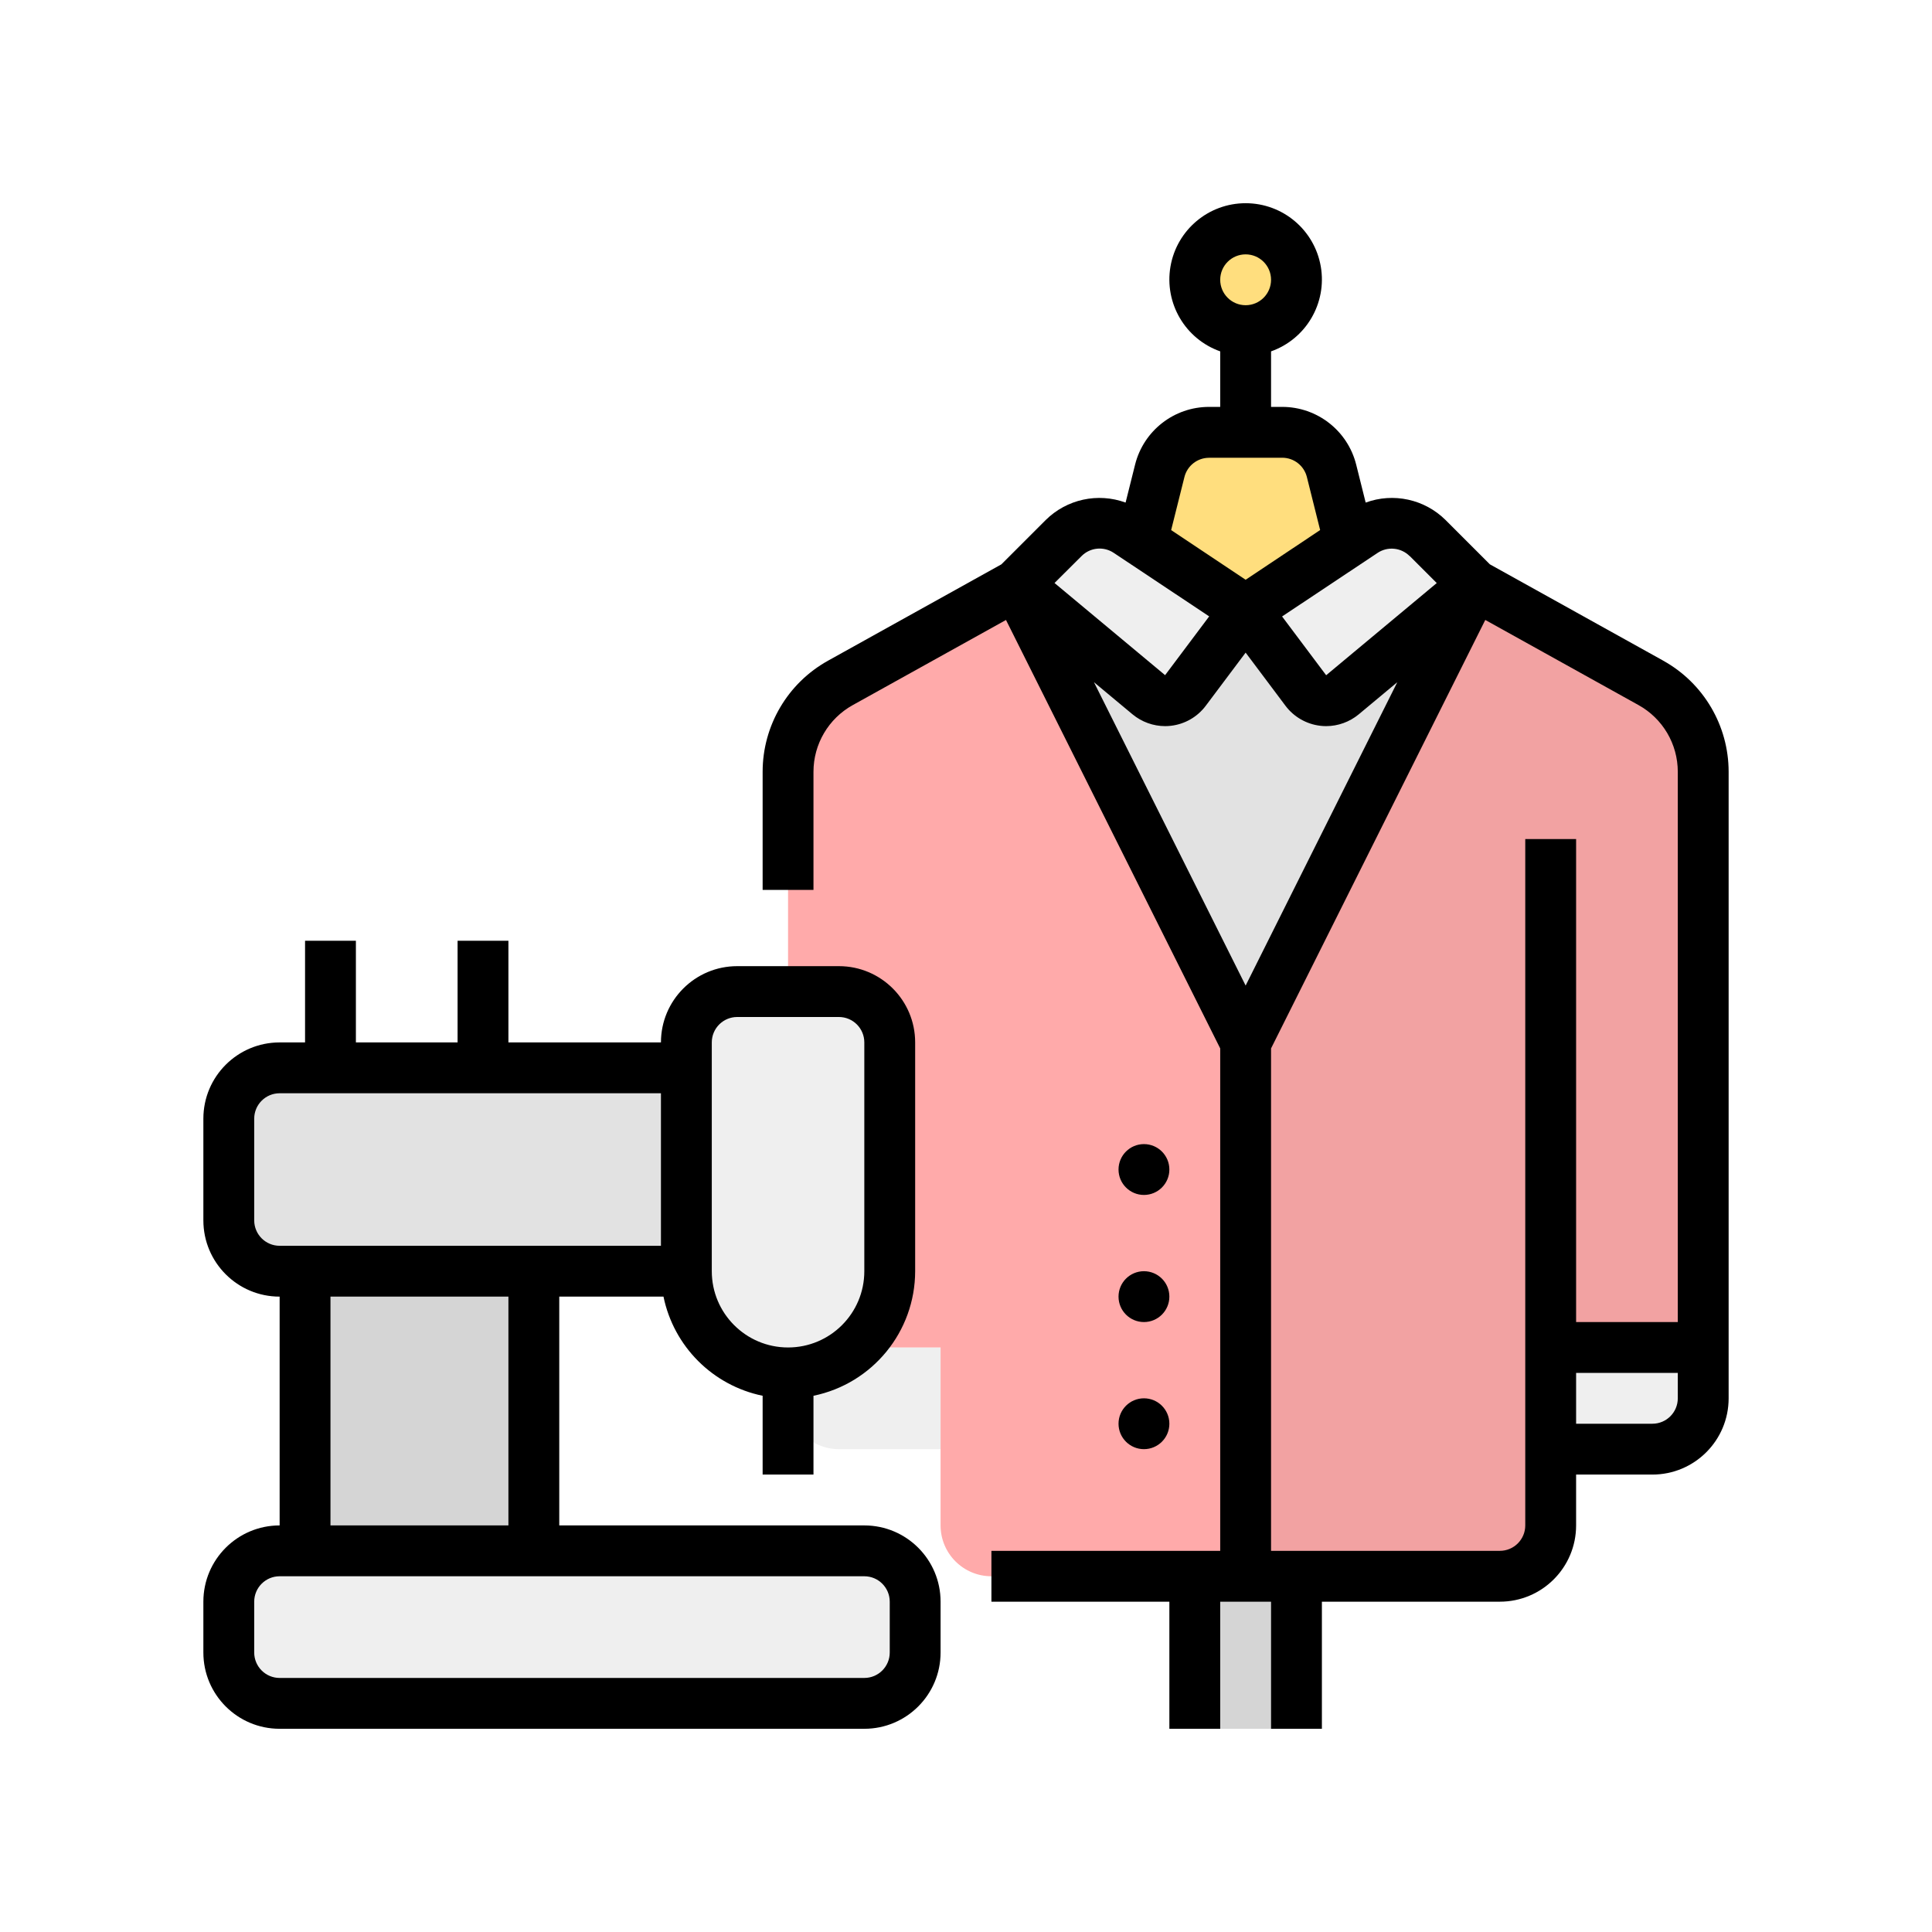
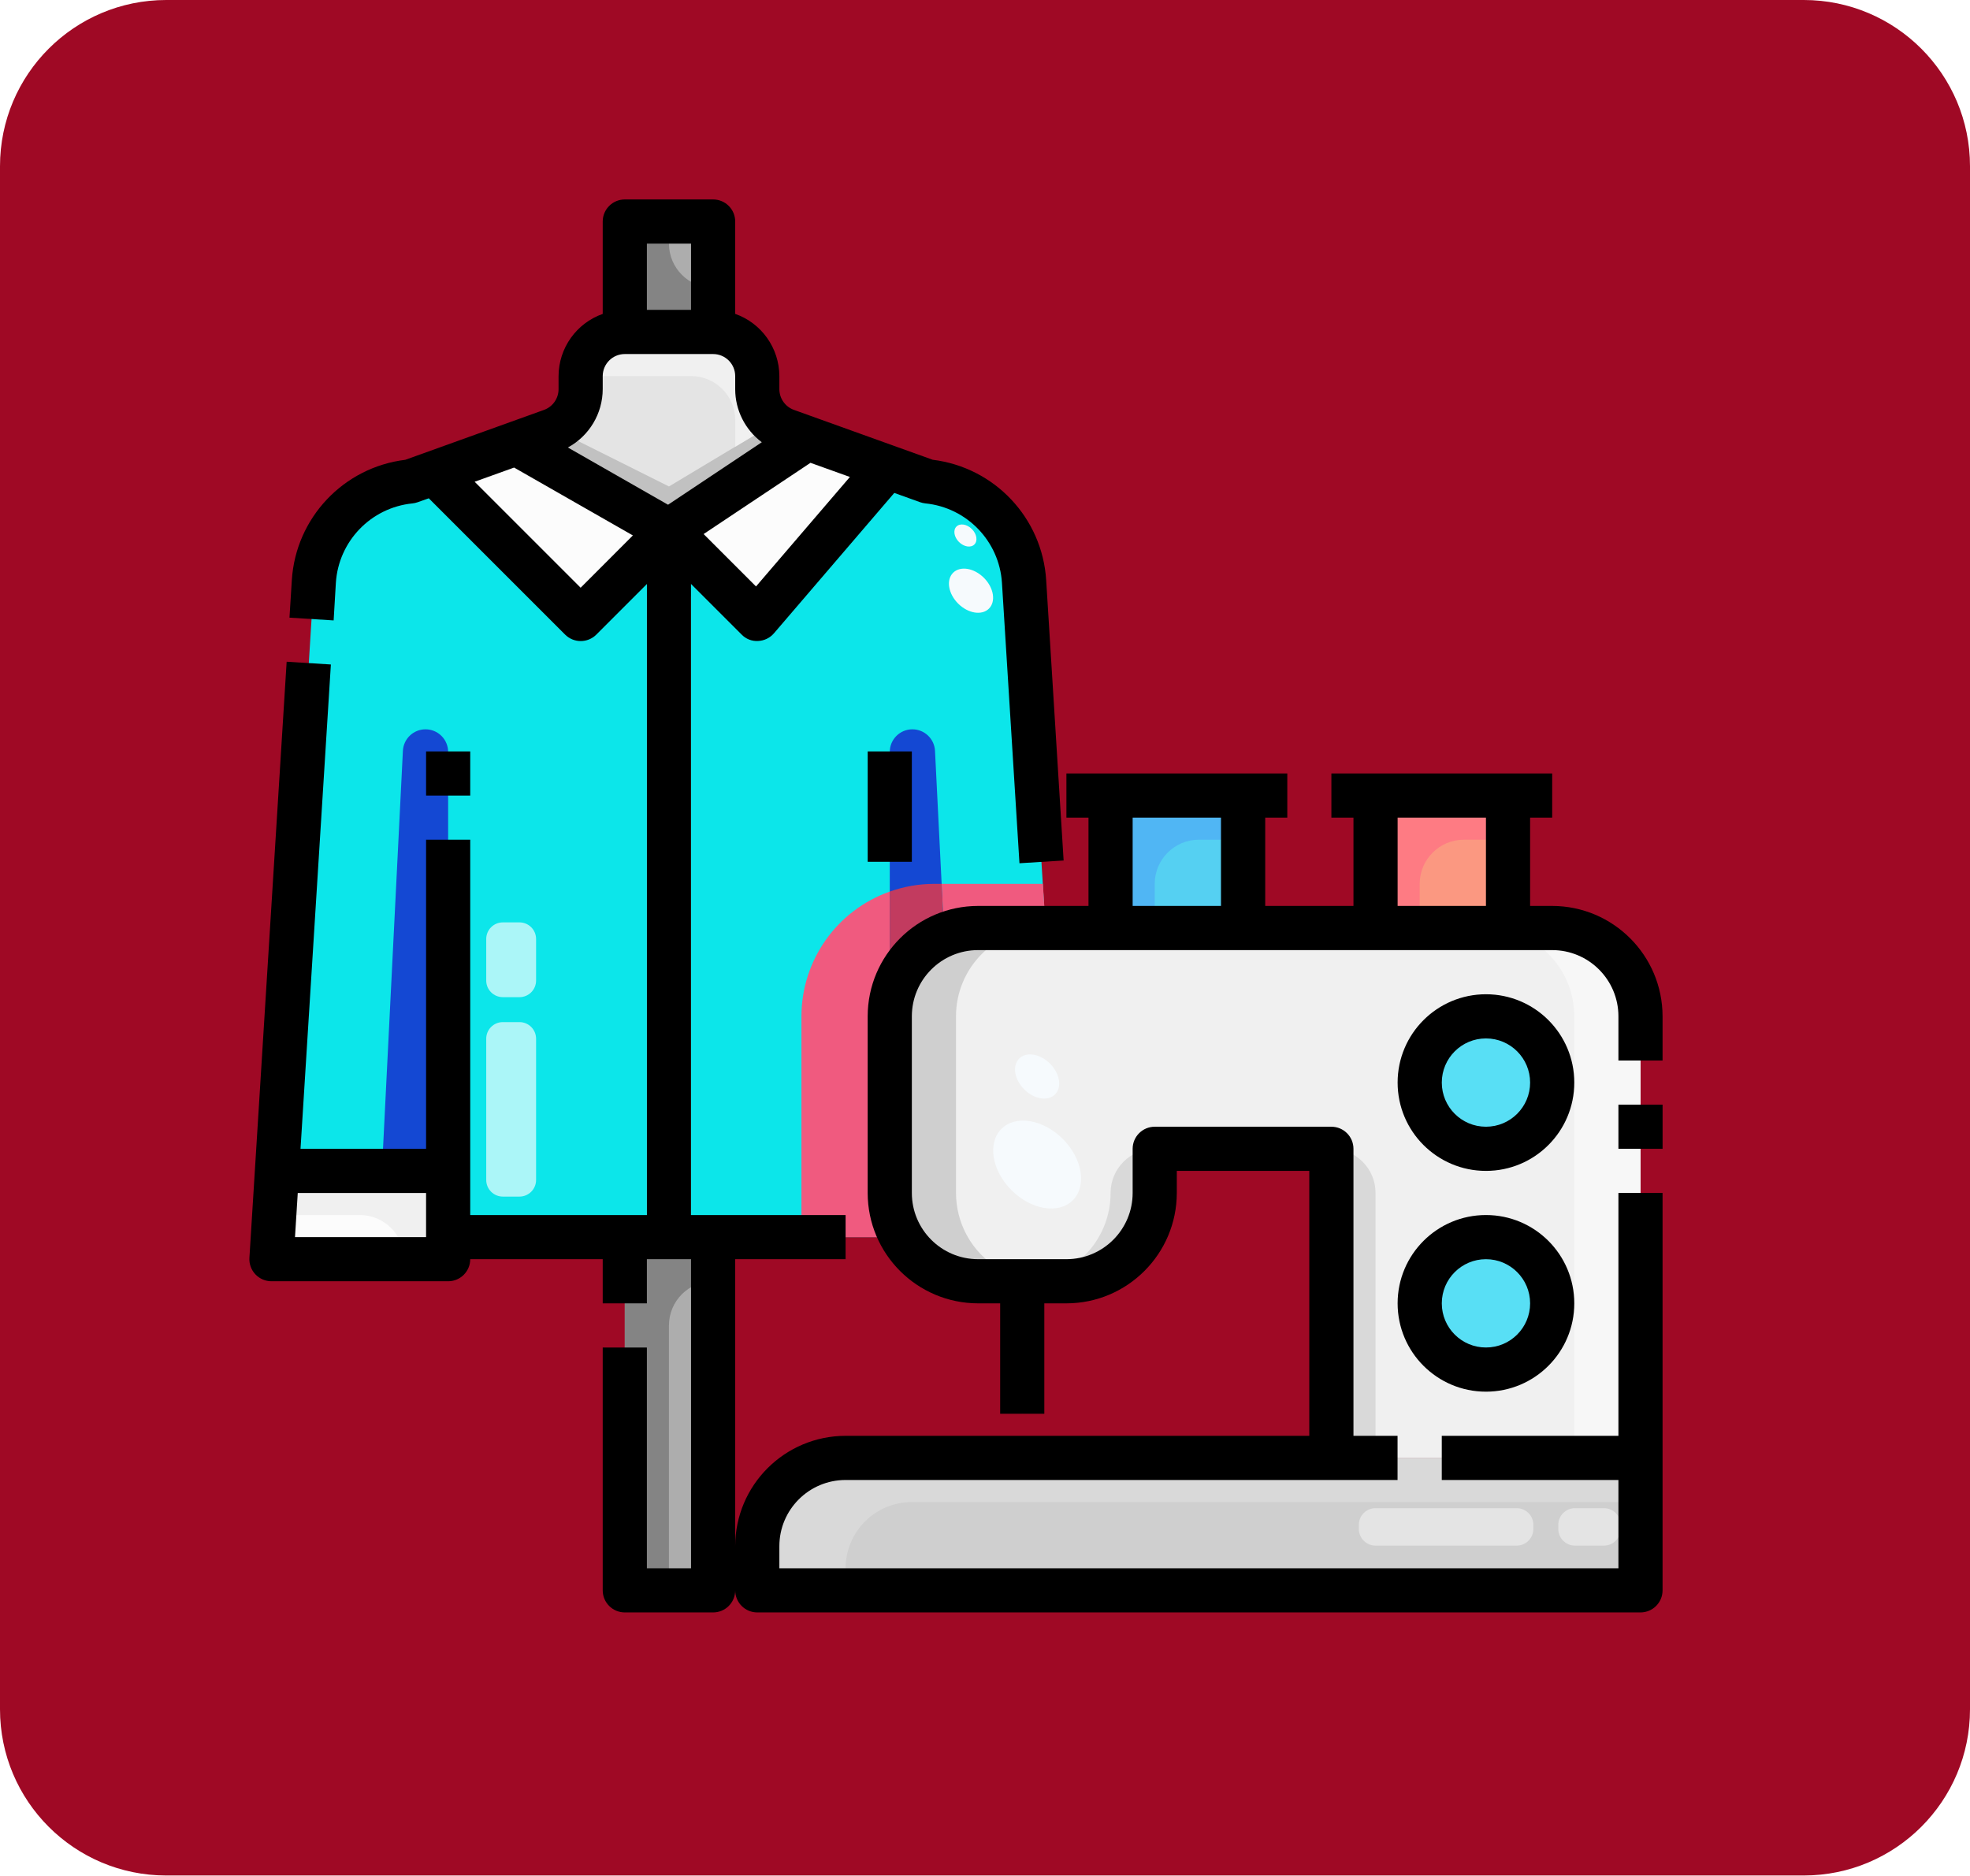
- <svg xmlns="http://www.w3.org/2000/svg" width="76" height="76" viewBox="0 0 76 76">
-   <g id="Grupo_58440" data-name="Grupo 58440" transform="translate(-392 -3609)">
-     <rect id="Rectángulo_5540" data-name="Rectángulo 5540" width="76" height="76" transform="translate(392 3609)" fill="none" />
-     <g id="suit" transform="translate(398 3615.006)">
-       <circle id="Elipse_228" data-name="Elipse 228" cx="2" cy="2" r="2" transform="translate(41 3)" fill="#ffde7e" />
-       <path id="Trazado_102232" data-name="Trazado 102232" d="M47,15l-.621-2.485A2,2,0,0,0,44.438,11H41.562a2,2,0,0,0-1.94,1.515L39,15v3h8Z" fill="#ffde7e" />
-       <path id="Trazado_102233" data-name="Trazado 102233" d="M57,47h4v4H55V49A2,2,0,0,1,57,47Z" transform="translate(116 98) rotate(180)" fill="#efefef" />
-       <path id="Trazado_102234" data-name="Trazado 102234" d="M25,47h6v4H27a2,2,0,0,1-2-2Z" fill="#efefef" />
-       <path id="Trazado_102235" data-name="Trazado 102235" d="M43,18l-9-1-6.943,3.857A4,4,0,0,0,25,24.354V47h6v7a2,2,0,0,0,2,2H43Z" fill="#faa" />
-       <path id="Trazado_102236" data-name="Trazado 102236" d="M43,56H53a2,2,0,0,0,2-2V47h6V24.354a4,4,0,0,0-2.057-3.5L52,17l-9,1Z" fill="#f2a2a2" />
-       <path id="Trazado_102237" data-name="Trazado 102237" d="M52,17,43,35,34,17l9,1Z" fill="#e2e2e2" />
-       <path id="Trazado_102238" data-name="Trazado 102238" d="M47.636,14.91,43,18l2.368,3.158a1,1,0,0,0,1.44.168L52,17l-1.841-1.841a2,2,0,0,0-2.524-.25Z" fill="#efefef" />
-       <path id="Trazado_102239" data-name="Trazado 102239" d="M38.364,14.91,43,18l-2.368,3.158a1,1,0,0,1-1.44.168L34,17l1.841-1.841a2,2,0,0,1,2.524-.25Z" fill="#efefef" />
-       <path id="Trazado_102240" data-name="Trazado 102240" d="M41,56h4v6H41Z" fill="#d5d5d5" />
-       <path id="Trazado_102241" data-name="Trazado 102241" d="M3,36H19a2,2,0,0,1,2,2v4a2,2,0,0,1-2,2H3Z" transform="translate(24 80) rotate(180)" fill="#e2e2e2" />
-       <rect id="Rectángulo_5669" data-name="Rectángulo 5669" width="27" height="6" rx="2" transform="translate(30 61) rotate(180)" fill="#efefef" />
-       <path id="Trazado_102242" data-name="Trazado 102242" d="M25,33a4,4,0,0,1,4,4v9a2,2,0,0,1-2,2H23a2,2,0,0,1-2-2V37A4,4,0,0,1,25,33Z" transform="translate(50 81) rotate(180)" fill="#efefef" />
-       <path id="Trazado_102243" data-name="Trazado 102243" d="M6,44h9V55H6Z" transform="translate(21 99) rotate(180)" fill="#d5d5d5" />
-       <path id="Trazado_102244" data-name="Trazado 102244" d="M59.428,19.983l-6.82-3.79-1.742-1.742a3,3,0,0,0-3.144-.687l-.373-1.493A3,3,0,0,0,44.438,10H44V7.816a3,3,0,1,0-2,0V10h-.438a3,3,0,0,0-2.911,2.272l-.373,1.492a3,3,0,0,0-3.144.688l-1.742,1.742-6.82,3.79A5,5,0,0,0,24,24.354V29h2V24.354a3,3,0,0,1,1.543-2.622l6.03-3.35L42,35.236V55H33v2h7v5h2V57h2v5h2V57h7a3,3,0,0,0,3-3V52h3a3,3,0,0,0,3-3V24.354a5,5,0,0,0-2.572-4.37ZM43,4a1,1,0,1,1-1,1,1,1,0,0,1,1-1Zm0,28.764L37.033,20.829l1.519,1.266a2.011,2.011,0,0,0,1.283.463,1.826,1.826,0,0,0,.23-.014,2,2,0,0,0,1.366-.786L43,19.666l1.568,2.092a2.007,2.007,0,0,0,1.367.786,1.826,1.826,0,0,0,.23.014,2.012,2.012,0,0,0,1.283-.463l1.518-1.265Zm6.452-16.9,1.066,1.066-4.35,3.626-1.734-2.312,3.756-2.5a1,1,0,0,1,1.262.125ZM41.562,12h2.877a1,1,0,0,1,.97.757l.522,2.088L43,16.8l-2.93-1.954.522-2.086a1,1,0,0,1,.97-.758Zm-5.014,3.866a1,1,0,0,1,1.262-.125l3.756,2.5-1.734,2.312-4.35-3.625ZM60,49a1,1,0,0,1-1,1H56V48h4Zm-4-3V27H54V54a1,1,0,0,1-1,1H44V35.236l8.427-16.855,6.03,3.35A3,3,0,0,1,60,24.353V46Z" />
-       <circle id="Elipse_229" data-name="Elipse 229" cx="1" cy="1" r="1" transform="translate(38 39)" />
-       <circle id="Elipse_230" data-name="Elipse 230" cx="1" cy="1" r="1" transform="translate(38 44)" />
-       <circle id="Elipse_231" data-name="Elipse 231" cx="1" cy="1" r="1" transform="translate(38 49)" />
-       <path id="Trazado_102245" data-name="Trazado 102245" d="M5,62H28a3,3,0,0,0,3-3V57a3,3,0,0,0-3-3H16V45h4.1A5.015,5.015,0,0,0,24,48.9V52h2V48.9A5.008,5.008,0,0,0,30,44V35a3,3,0,0,0-3-3H23a3,3,0,0,0-3,3H14V31H12v4H8V31H6v4H5a3,3,0,0,0-3,3v4a3,3,0,0,0,3,3v9a3,3,0,0,0-3,3v2a3,3,0,0,0,3,3ZM23,34h4a1,1,0,0,1,1,1v9a3,3,0,1,1-6,0V35a1,1,0,0,1,1-1ZM4,42V38a1,1,0,0,1,1-1H20v6H5a1,1,0,0,1-1-1Zm3,3h7v9H7ZM4,57a1,1,0,0,1,1-1H28a1,1,0,0,1,1,1v2a1,1,0,0,1-1,1H5a1,1,0,0,1-1-1Z" />
+ <svg xmlns="http://www.w3.org/2000/svg" width="118.494" height="112.824" viewBox="0 0 118.494 112.824">
+   <g id="Grupo_1042733" data-name="Grupo 1042733" transform="translate(-1059 -1368)">
+     <path id="Trazado_732493" data-name="Trazado 732493" d="M10,0h98.494a10,10,0,0,1,10,10v92.823a10,10,0,0,1-10,10H10a10,10,0,0,1-10-10V10A10,10,0,0,1,10,0Z" transform="translate(1059 1368)" fill="#9f0925" />
+     <g id="_29-sewing" data-name="29-sewing" transform="translate(1074.002 1379.998)">
+       <path id="Trazado_771445" data-name="Trazado 771445" d="M76.126,57v7.969H23V62.313A5.313,5.313,0,0,1,28.313,57Z" transform="translate(7.548 18.704)" fill="#cfcfcf" />
+       <ellipse id="Elipse_8059" data-name="Elipse 8059" cx="4.124" cy="3.749" rx="4.124" ry="3.749" transform="translate(70.48 49.487)" fill="#58dff5" />
+       <circle id="Elipse_8060" data-name="Elipse 8060" cx="4.124" cy="4.124" r="4.124" transform="translate(70.48 62.234)" fill="#58dff5" />
+       <path id="Trazado_771446" data-name="Trazado 771446" d="M51,27h7.969v7.969H51Z" transform="translate(16.736 8.86)" fill="#fb9881" />
+       <path id="Trazado_771447" data-name="Trazado 771447" d="M39,27h7.969v7.969H39Z" transform="translate(12.798 8.86)" fill="#55d0f2" />
+       <path id="Trazado_771448" data-name="Trazado 771448" d="M42.281,33H68.844a5.313,5.313,0,0,1,5.313,5.313V64.875H55.563V46.281H44.938v2.656a5.313,5.313,0,0,1-5.313,5.313H34.313A5.313,5.313,0,0,1,29,48.938V38.313A5.313,5.313,0,0,1,34.313,33Zm26.563,9.3a3.984,3.984,0,1,0-3.984,3.984A3.984,3.984,0,0,0,68.844,42.3Zm0,13.281a3.984,3.984,0,1,0-3.984,3.984,3.984,3.984,0,0,0,3.984-3.984Z" transform="translate(9.517 10.829)" fill="#f0f0f0" />
+       <path id="Trazado_771449" data-name="Trazado 771449" d="M59.984,33H56a5.313,5.313,0,0,1,5.313,5.313V64.875H65.3V38.313A5.313,5.313,0,0,0,59.984,33Z" transform="translate(18.376 10.829)" fill="#f7f7f7" />
+       <path id="Trazado_771450" data-name="Trazado 771450" d="M32.281,58.446H19v-42.5l5.313,5.313,7.836-9.138,2.4.863a6.452,6.452,0,0,1,4.728,2.842,6.351,6.351,0,0,1,1.076,3.188l1.3,20.839H37.594a5.313,5.313,0,0,0-5.313,5.313V55.789a5.347,5.347,0,0,0,.638,2.523Z" transform="translate(6.235 3.977)" fill="#0ce6ea" />
+       <path id="Trazado_771451" data-name="Trazado 771451" d="M32.149,12.566,24.313,21.7,19,16.391l7.969-5.313.12-.319Z" transform="translate(6.235 3.531)" fill="#fcfcfc" />
+       <path id="Trazado_771452" data-name="Trazado 771452" d="M29.236,12.641l-7.969,5.313L12.09,12.707,14.2,11.95a2.671,2.671,0,0,0,1.753-2.51V8.656A2.664,2.664,0,0,1,18.611,6h5.313A2.664,2.664,0,0,1,26.58,8.656V9.44a2.671,2.671,0,0,0,1.753,2.51l1.023.372Z" transform="translate(3.968 1.969)" fill="#e4e4e4" />
+       <path id="Trazado_771453" data-name="Trazado 771453" d="M22.313,47V68.25H17V47h5.313Z" transform="translate(5.579 15.423)" fill="#adadad" />
+       <path id="Trazado_771454" data-name="Trazado 771454" d="M17,1h5.313V7.641H17Z" transform="translate(5.579 0.328)" fill="#adadad" />
+       <path id="Trazado_771455" data-name="Trazado 771455" d="M11.543,54.376H1.25L3.468,18.928A6.351,6.351,0,0,1,4.544,15.74,6.452,6.452,0,0,1,9.272,12.9l1.448-.518,8.792,8.792,5.313-5.313v42.5H11.543Z" transform="translate(0.411 4.062)" fill="#0ce6ea" />
+       <path id="Trazado_771456" data-name="Trazado 771456" d="M22.485,16.3l-5.313,5.313L8.38,12.816l4.927-1.766Z" transform="translate(2.75 3.626)" fill="#fcfcfc" />
+       <path id="Trazado_771457" data-name="Trazado 771457" d="M11.625,47.984v1.328H1L1.332,44H11.625Z" transform="translate(0.329 14.438)" fill="#fcfcfc" />
+       <path id="Trazado_771458" data-name="Trazado 771458" d="M56.984,42.82A3.971,3.971,0,0,1,53.066,39.5a4.048,4.048,0,0,0-.066.665,3.984,3.984,0,0,0,7.969,0A4.046,4.046,0,0,0,60.9,39.5,3.971,3.971,0,0,1,56.984,42.82Z" transform="translate(17.392 12.961)" fill="#50b6f4" />
+       <path id="Trazado_771459" data-name="Trazado 771459" d="M56.984,52.82A3.971,3.971,0,0,1,53.066,49.5a4.048,4.048,0,0,0-.066.665,3.984,3.984,0,0,0,7.969,0A4.047,4.047,0,0,0,60.9,49.5a3.971,3.971,0,0,1-3.918,3.32Z" transform="translate(17.392 16.243)" fill="#50b6f4" />
+       <path id="Trazado_771460" data-name="Trazado 771460" d="M35.328,56.969,34,49h2.656Z" transform="translate(11.157 16.079)" fill="#f0f0f0" />
+       <path id="Trazado_771461" data-name="Trazado 771461" d="M49,43V61.594h2.656V45.656A2.656,2.656,0,0,0,49,43Z" transform="translate(16.08 14.11)" fill="#d9d9d9" />
+       <path id="Trazado_771462" data-name="Trazado 771462" d="M33.622,51.461a5.347,5.347,0,0,1-.638-2.523V38.313A5.313,5.313,0,0,1,38.3,33H34.313A5.313,5.313,0,0,0,29,38.313V48.938a5.313,5.313,0,0,0,5.313,5.313H38.3A5.319,5.319,0,0,1,33.622,51.461Z" transform="translate(9.517 10.829)" fill="#cfcfcf" />
+       <path id="Trazado_771463" data-name="Trazado 771463" d="M42.969,43a2.656,2.656,0,0,0-2.656,2.656A5.313,5.313,0,0,1,35,50.969h2.656a5.313,5.313,0,0,0,5.313-5.313Z" transform="translate(11.486 14.11)" fill="#d9d9d9" />
+       <path id="Trazado_771464" data-name="Trazado 771464" d="M56.313,29.656h2.656V27H51v7.969h2.656V32.313A2.656,2.656,0,0,1,56.313,29.656Z" transform="translate(16.736 8.86)" fill="#fe7b83" />
+       <path id="Trazado_771465" data-name="Trazado 771465" d="M44.313,29.656h2.656V27H39v7.969h2.656V32.313A2.656,2.656,0,0,1,44.313,29.656Z" transform="translate(12.798 8.86)" fill="#50b6f4" />
+       <path id="Trazado_771466" data-name="Trazado 771466" d="M32.3,59.656H76.126V57H28.313A5.313,5.313,0,0,0,23,62.313v2.656h5.313V63.641A3.984,3.984,0,0,1,32.3,59.656Z" transform="translate(7.548 18.704)" fill="#d9d9d9" />
+       <path id="Trazado_771467" data-name="Trazado 771467" d="M19.656,68.25V52.313a2.656,2.656,0,0,1,2.656-2.656V47H17V68.25Z" transform="translate(5.579 15.423)" fill="#848484" />
+       <path id="Trazado_771468" data-name="Trazado 771468" d="M19.656,1V2.328a2.656,2.656,0,0,0,2.656,2.656V7.641H17V1Z" transform="translate(5.579 0.328)" fill="#848484" />
+       <path id="Trazado_771469" data-name="Trazado 771469" d="M1.291,44l-.166,2.656H6.272a2.656,2.656,0,0,1,2.656,2.656h2.656V44Z" transform="translate(0.37 14.438)" fill="#f0f0f0" />
+       <path id="Trazado_771470" data-name="Trazado 771470" d="M19,17V56.844h1.328V18.328Z" transform="translate(6.235 5.578)" fill="#ffc69e" />
+       <path id="Trazado_771471" data-name="Trazado 771471" d="M30.361,24A1.361,1.361,0,0,0,29,25.361v15.9a5.312,5.312,0,0,1,3.273-4.9l-.552-11.068A1.363,1.363,0,0,0,30.361,24Z" transform="translate(9.517 7.875)" fill="#1448d3" />
+       <path id="Trazado_771472" data-name="Trazado 771472" d="M8.623,24a1.363,1.363,0,0,0-1.36,1.294L6,50.563H9.984v-25.2A1.361,1.361,0,0,0,8.623,24Z" transform="translate(1.969 7.875)" fill="#1448d3" />
+       <path id="Trazado_771473" data-name="Trazado 771473" d="M18,18.328V56.844h1.328V17Z" transform="translate(5.907 5.578)" fill="#fb9881" />
+       <path id="Trazado_771474" data-name="Trazado 771474" d="M25,38.854V52.136h5.313L30.95,52a5.347,5.347,0,0,1-.638-2.523V31.349A7.969,7.969,0,0,0,25,38.854Z" transform="translate(8.204 10.287)" fill="#f05a7f" />
+       <path id="Trazado_771475" data-name="Trazado 771475" d="M31.35,31l.153,3.064a5.313,5.313,0,0,1,2.039-.408h4.064L37.44,31Z" transform="translate(10.288 10.172)" fill="#f05a7f" />
+       <path id="Trazado_771476" data-name="Trazado 771476" d="M31.656,31A7.93,7.93,0,0,0,29,31.464v7.505a5.312,5.312,0,0,1,3.273-4.9L32.121,31Z" transform="translate(9.517 10.172)" fill="#c23b5f" />
+       <path id="Trazado_771477" data-name="Trazado 771477" d="M28.333,10.588a2.663,2.663,0,0,1-.757-.438l-6.309,3.785L14.378,10.49c-.062.029-.112.074-.177.1l-2.112.757,9.177,5.246,7.969-5.313.12-.319Z" transform="translate(3.968 3.331)" fill="#c1c1c1" />
+       <path id="Trazado_771478" data-name="Trazado 771478" d="M24.3,11.313v1.594l2.324-1.395a2.656,2.656,0,0,1-1-2.072V8.656A2.664,2.664,0,0,0,22.969,6H17.656A2.664,2.664,0,0,0,15,8.656h6.641A2.656,2.656,0,0,1,24.3,11.313Z" transform="translate(4.923 1.969)" fill="#f0f0f0" />
+       <rect id="Rectángulo_361794" data-name="Rectángulo 361794" width="2.249" height="3.749" rx="1" transform="translate(82.477 78.73) rotate(90)" fill="#e4e4e4" />
+       <rect id="Rectángulo_361795" data-name="Rectángulo 361795" width="10.497" height="2.249" rx="1" transform="translate(66.731 78.73)" fill="#e4e4e4" />
+       <rect id="Rectángulo_361796" data-name="Rectángulo 361796" width="2.999" height="4.499" rx="1" transform="translate(14.244 43.489)" fill="#abf6f8" />
+       <rect id="Rectángulo_361797" data-name="Rectángulo 361797" width="10.497" height="2.999" rx="1" transform="translate(14.244 59.985) rotate(-90)" fill="#abf6f8" />
+       <g id="Grupo_1054263" data-name="Grupo 1054263" transform="translate(41.551 19.29)">
+         <ellipse id="Elipse_8061" data-name="Elipse 8061" cx="2.181" cy="3.036" rx="2.181" ry="3.036" transform="translate(2.141 38.163) rotate(-45)" fill="#f6fafd" />
+         <ellipse id="Elipse_8062" data-name="Elipse 8062" cx="1.096" cy="1.525" rx="1.096" ry="1.525" transform="translate(3.975 33.167) rotate(-45)" fill="#f6fafd" />
+         <ellipse id="Elipse_8063" data-name="Elipse 8063" cx="1.096" cy="1.525" rx="1.096" ry="1.525" transform="translate(0 3.943) rotate(-45)" fill="#f6fafd" />
+         <ellipse id="Elipse_8064" data-name="Elipse 8064" cx="0.549" cy="0.762" rx="0.549" ry="0.762" transform="translate(0.589 0.776) rotate(-45)" fill="#f6fafd" />
+       </g>
+       <path id="Trazado_771479" data-name="Trazado 771479" d="M78.361,42.5H77.033V37.188h1.328V34.532H65.08v2.656h1.328V42.5H61.1V37.188h1.328V34.532H49.142v2.656H50.47V42.5H43.829a6.649,6.649,0,0,0-6.641,6.641V59.766a6.649,6.649,0,0,0,6.641,6.641h1.328v6.641h2.656V66.407h1.328a6.649,6.649,0,0,0,6.641-6.641V58.438h7.969V74.376H35.86a6.649,6.649,0,0,0-6.641,6.641V63.751H35.86V61.094h-9.3V23.128l3.045,3.045a1.266,1.266,0,0,0,.989.388,1.328,1.328,0,0,0,.958-.464l7.237-8.443,1.551.558a1.363,1.363,0,0,0,.316.072,5.132,5.132,0,0,1,4.609,4.781l1.053,16.867,2.656-.165L47.925,22.9a7.787,7.787,0,0,0-6.825-7.24l-8.345-3a1.328,1.328,0,0,1-.879-1.248v-.789a3.984,3.984,0,0,0-2.656-3.74V1.328A1.328,1.328,0,0,0,27.892,0H22.579a1.328,1.328,0,0,0-1.328,1.328V6.885a3.984,3.984,0,0,0-2.656,3.74v.789a1.328,1.328,0,0,1-.879,1.248l-8.339,3A7.787,7.787,0,0,0,2.551,22.9L2.41,25.158l2.656.166L5.2,23.066a5.132,5.132,0,0,1,4.609-4.781,1.363,1.363,0,0,0,.316-.072l.664-.236,8.2,8.2a1.328,1.328,0,0,0,1.878,0l3.043-3.045V61.094H13.282V38.516H10.626V57.11H3.074L4.9,27.975,2.24,27.809,0,63.668a1.328,1.328,0,0,0,1.328,1.41H11.954a1.328,1.328,0,0,0,1.328-1.328h7.969v2.656h2.656V63.751h2.656V82.345H23.907V69.063H21.251v14.61A1.328,1.328,0,0,0,22.579,85h5.313a1.328,1.328,0,0,0,1.328-1.328A1.328,1.328,0,0,0,30.548,85H83.673A1.328,1.328,0,0,0,85,83.673V59.766H82.345v14.61H71.72v2.656H82.345v5.313H31.876V81.017a3.984,3.984,0,0,1,3.984-3.984h33.2V74.376H66.408V57.11a1.328,1.328,0,0,0-1.328-1.328H54.454a1.328,1.328,0,0,0-1.328,1.328v2.656a3.984,3.984,0,0,1-3.984,3.984H43.829a3.984,3.984,0,0,1-3.984-3.984V49.141a3.984,3.984,0,0,1,3.984-3.984H78.361a3.984,3.984,0,0,1,3.984,3.984V51.8H85V49.141A6.649,6.649,0,0,0,78.361,42.5ZM2.742,62.423l.166-2.656h7.718v2.656Zm27.73-39.142L27.32,20.128l6.428-4.285,2.371.851ZM23.907,2.656h2.656V6.641H23.907Zm-2.656,8.758v-.789A1.328,1.328,0,0,1,22.579,9.3h5.313a1.328,1.328,0,0,1,1.328,1.328v.789a3.984,3.984,0,0,0,1.6,3.188l-5.639,3.76-6.026-3.443A4,4,0,0,0,21.251,11.414ZM19.923,23.357l-6.375-6.375,2.373-.853,7.144,4.083ZM69.064,37.188h5.313V42.5H69.064Zm-15.938,0h5.313V42.5H53.126Z" transform="translate(0 0)" />
+       <path id="Trazado_771480" data-name="Trazado 771480" d="M62,41h2.656v2.656H62Z" transform="translate(20.345 13.454)" />
+       <path id="Trazado_771481" data-name="Trazado 771481" d="M57.313,36a5.313,5.313,0,1,0,5.313,5.313A5.313,5.313,0,0,0,57.313,36Zm0,7.969a2.656,2.656,0,1,1,2.656-2.656A2.656,2.656,0,0,1,57.313,43.969Z" transform="translate(17.064 11.813)" />
+       <path id="Trazado_771482" data-name="Trazado 771482" d="M57.313,46a5.313,5.313,0,1,0,5.313,5.313A5.313,5.313,0,0,0,57.313,46Zm0,7.969a2.656,2.656,0,1,1,2.656-2.656A2.656,2.656,0,0,1,57.313,53.969Z" transform="translate(17.064 15.094)" />
+       <path id="Trazado_771483" data-name="Trazado 771483" d="M28,25h2.656v6.641H28Z" transform="translate(9.189 8.204)" />
+       <path id="Trazado_771484" data-name="Trazado 771484" d="M8,25h2.656v2.656H8Z" transform="translate(2.626 8.204)" />
    </g>
  </g>
</svg>
